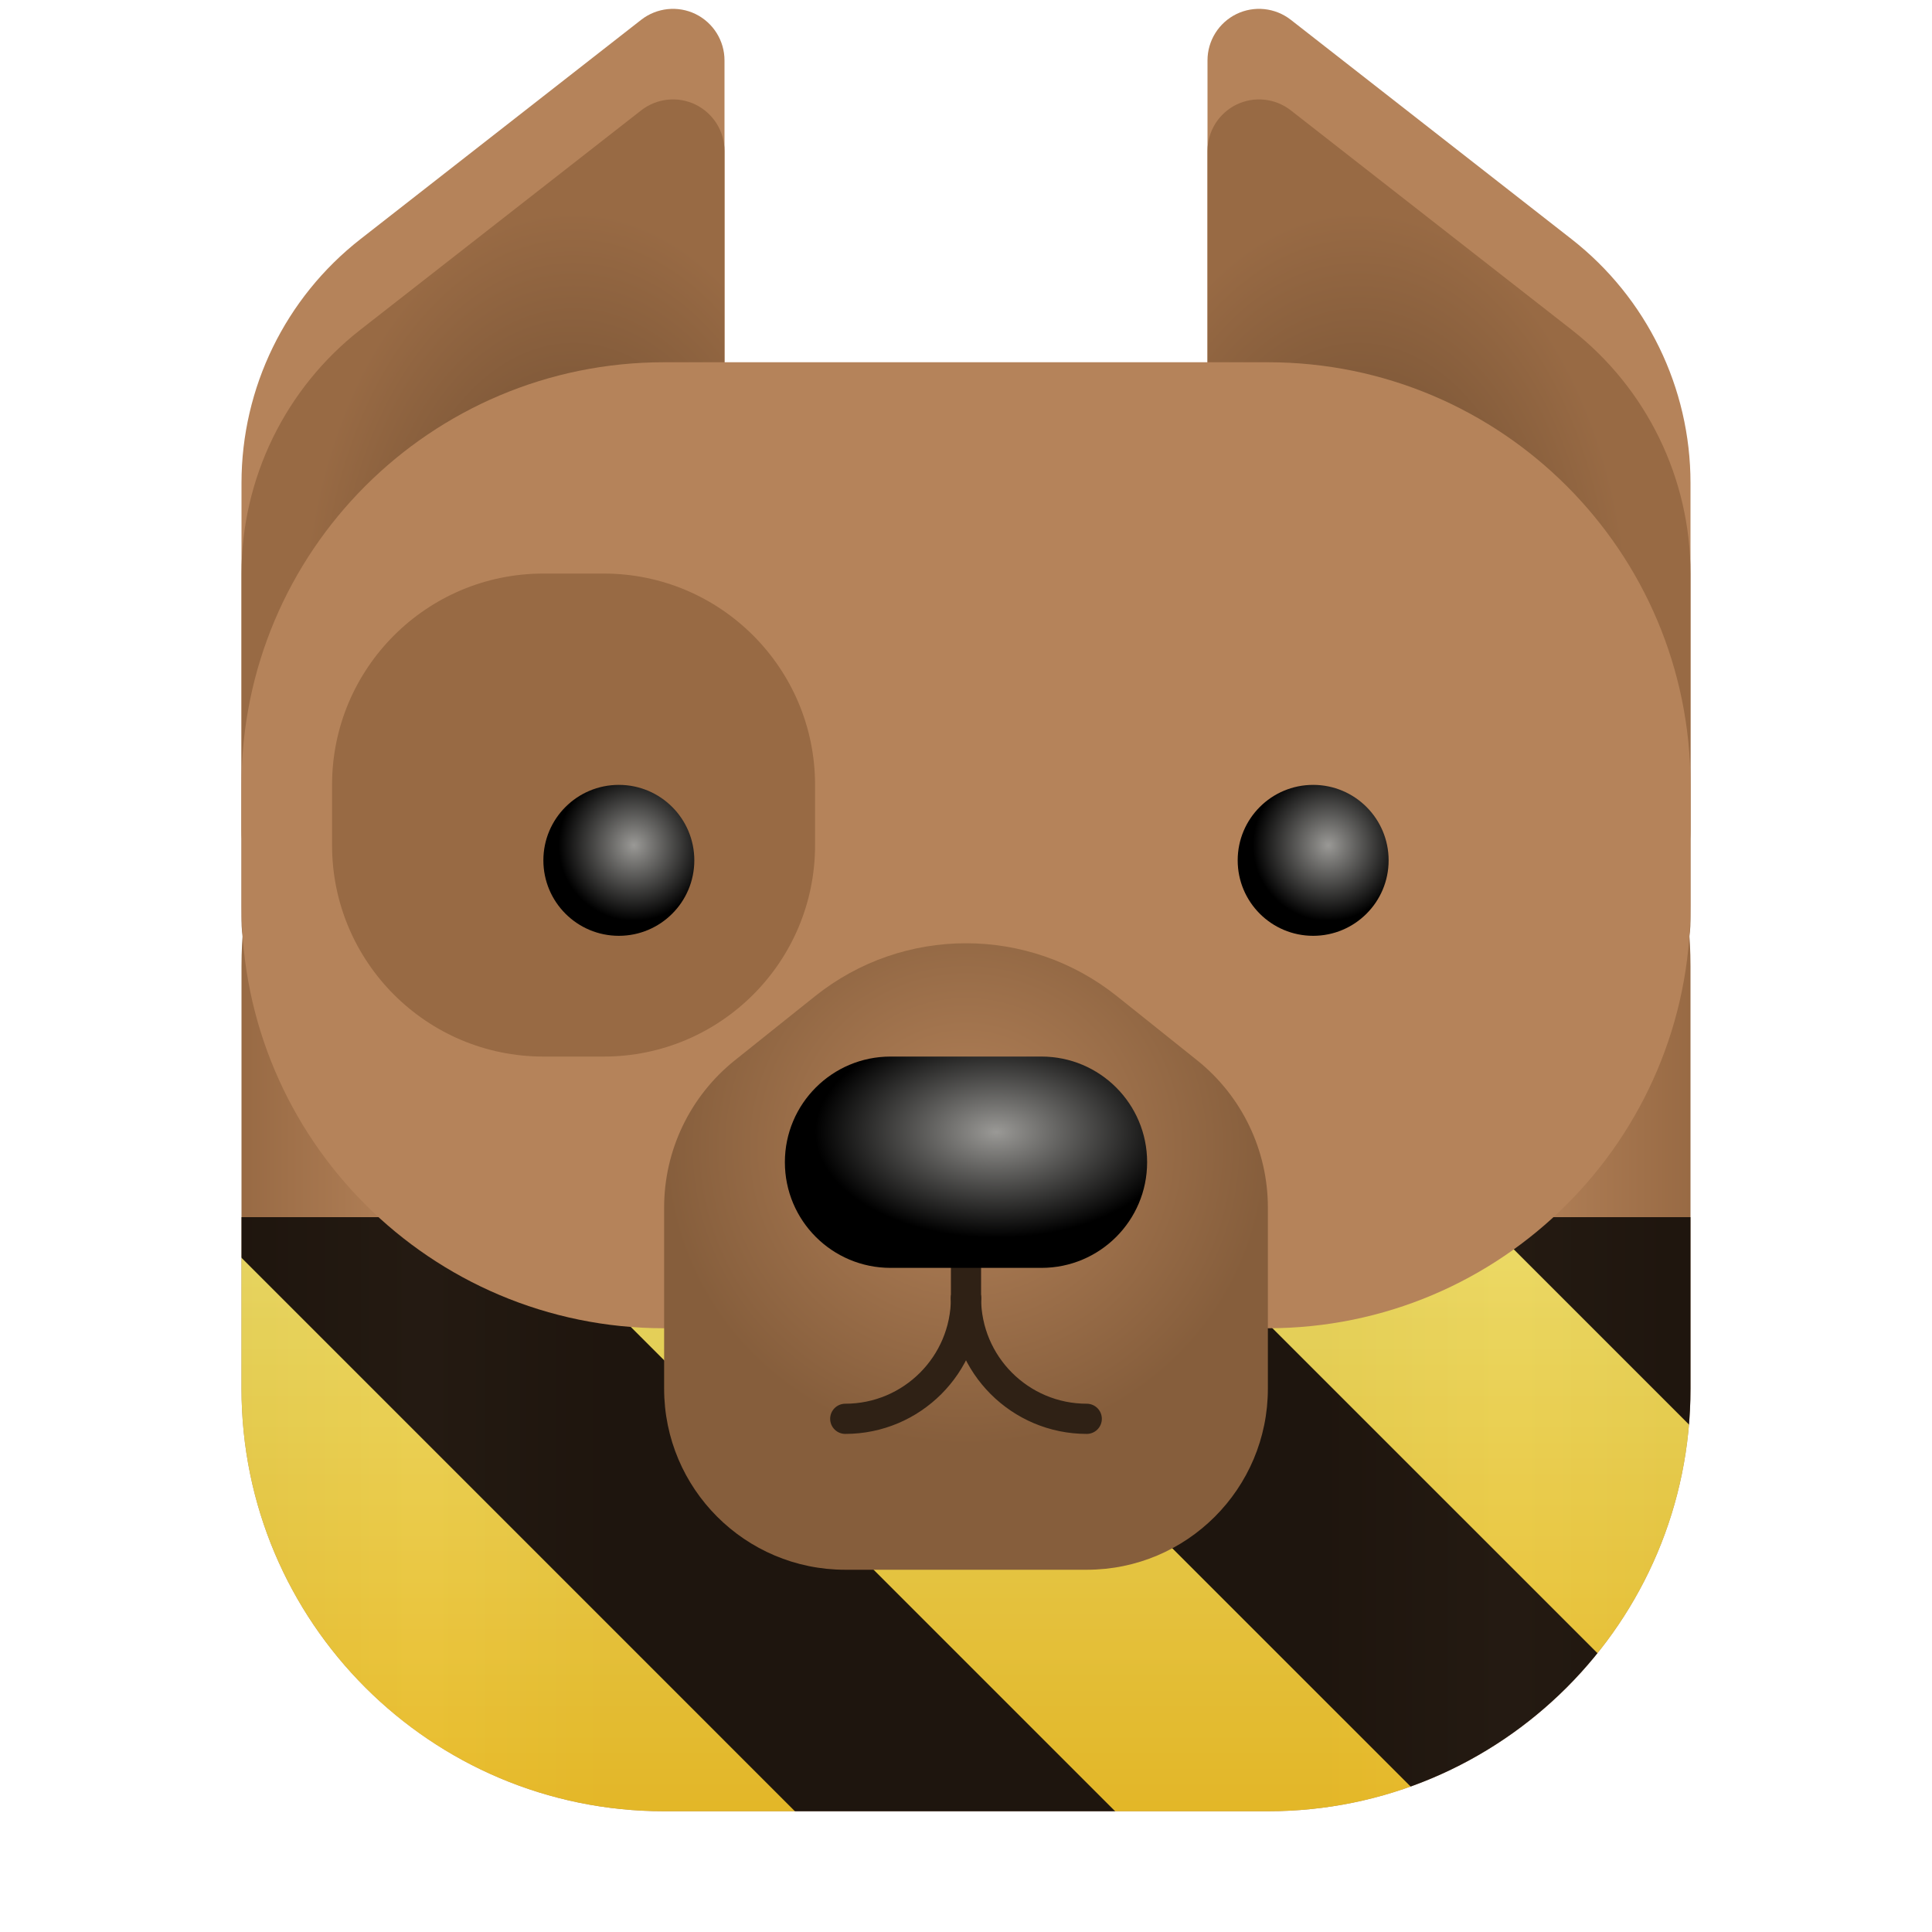
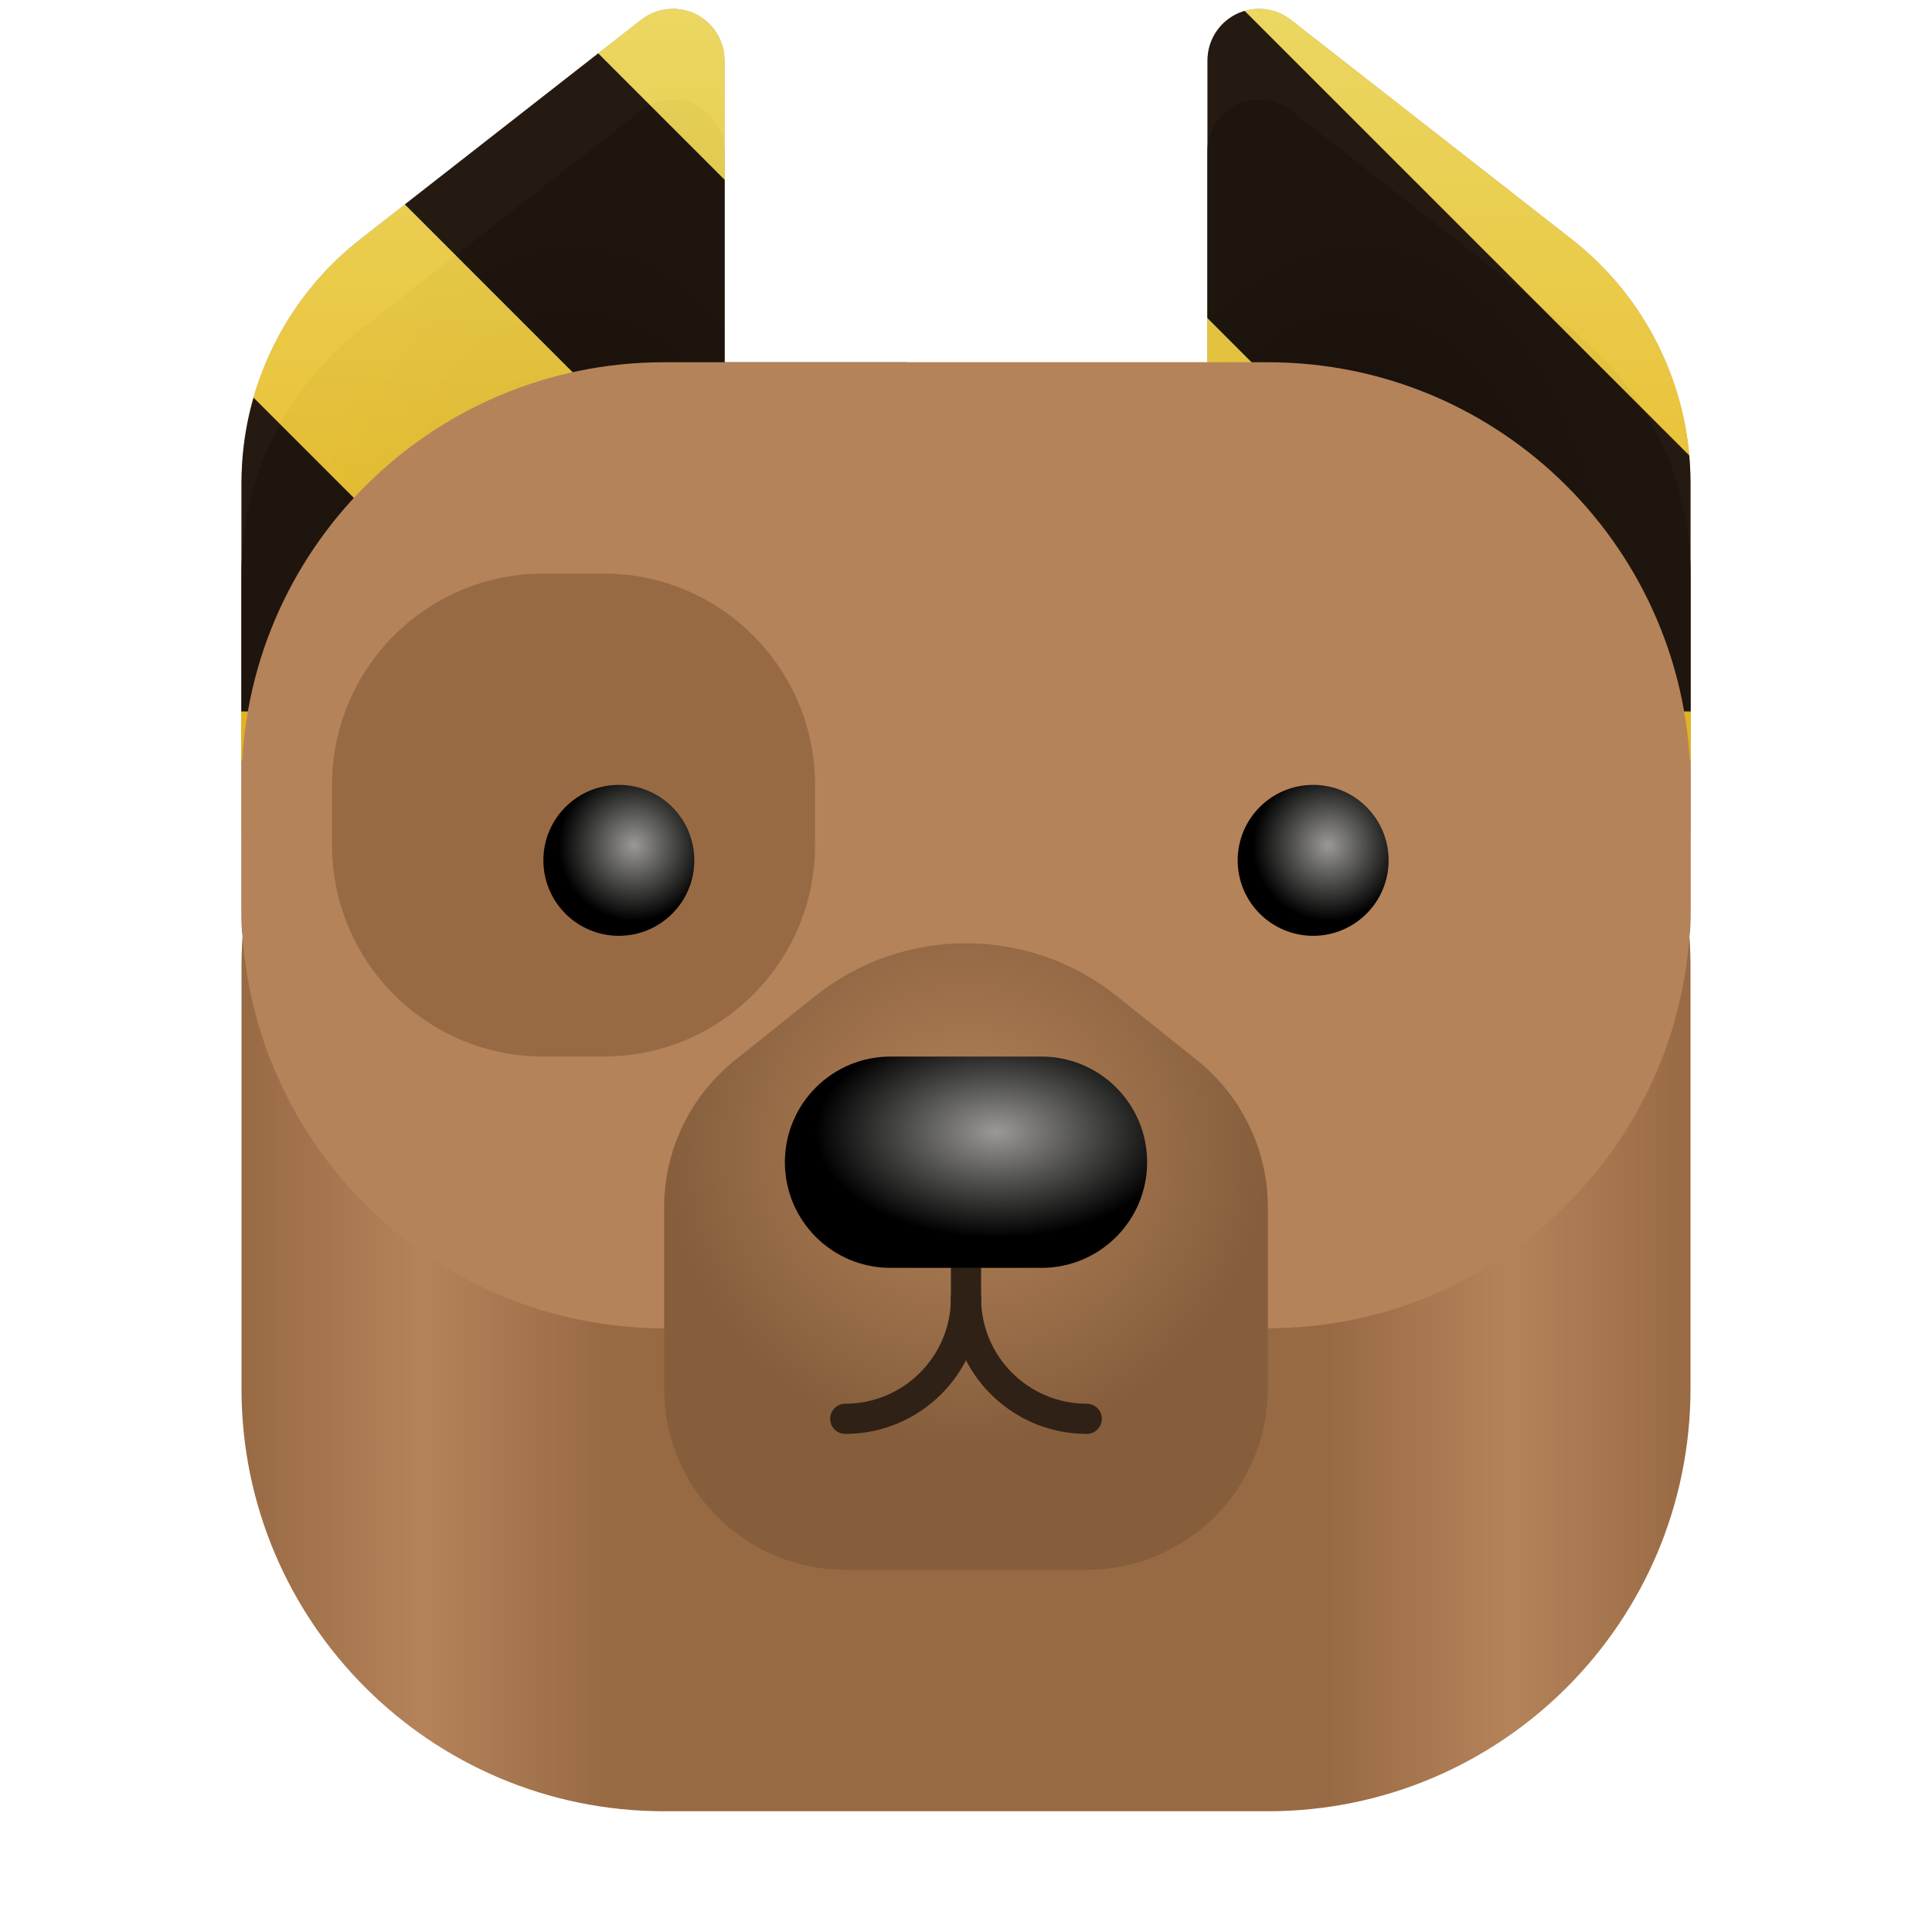
<svg xmlns="http://www.w3.org/2000/svg" xmlns:xlink="http://www.w3.org/1999/xlink" height="128px" viewBox="0 0 128 128" width="128px" version="1.1" id="svg49">
  <defs id="defs49" />
  <filter id="a" height="1" width="1" x="0" y="0">
    <feColorMatrix color-interpolation-filters="sRGB" values="0 0 0 0 1 0 0 0 0 1 0 0 0 0 1 0 0 0 1 0" id="feColorMatrix1" />
  </filter>
  <linearGradient id="b" gradientUnits="userSpaceOnUse">
    <stop offset="0" stop-color="#63452c" id="stop1" />
    <stop offset="1" stop-color="#986a44" id="stop2" />
  </linearGradient>
  <radialGradient id="c" cx="34" cy="207.746" gradientTransform="matrix(-1.125 0 0 1.749999 128.25 -321.5545)" r="16" xlink:href="#b" />
  <linearGradient id="d" gradientTransform="matrix(1 0 0 1.105263 0.000011 -198.3158)" gradientUnits="userSpaceOnUse" x1="16" x2="112" y1="250" y2="250">
    <stop offset="0" stop-color="#986a44" id="stop3" />
    <stop offset="0.125" stop-color="#b5835a" id="stop4" />
    <stop offset="0.25" stop-color="#986a44" id="stop5" />
    <stop offset="0.75" stop-color="#986a44" id="stop6" />
    <stop offset="0.875" stop-color="#b5835a" id="stop7" />
    <stop offset="1" stop-color="#986a44" id="stop8" />
  </linearGradient>
  <radialGradient id="e" cx="34" cy="207.746" gradientTransform="matrix(1.125 0 0 1.749999 -0.25 -321.5545)" r="16" xlink:href="#b" />
  <radialGradient id="f" cx="64" cy="259.897" gradientTransform="matrix(1 0 0 0.987695 0 -180.6993)" gradientUnits="userSpaceOnUse" r="20">
    <stop offset="0" stop-color="#b5835a" id="stop9" />
    <stop offset="1" stop-color="#865e3c" id="stop10" />
  </radialGradient>
  <linearGradient id="g" gradientUnits="userSpaceOnUse">
    <stop offset="0" stop-color="#9a9996" id="stop11" />
    <stop offset="1" id="stop12" />
  </linearGradient>
  <radialGradient id="h" cx="42" cy="56" r="5" xlink:href="#g" />
  <radialGradient id="i" cx="88" cy="56" r="5" xlink:href="#g" />
  <radialGradient id="j" cx="66" cy="259.571" gradientTransform="matrix(1 0 0 0.583333 0 -76.41667)" r="12" xlink:href="#g" />
  <clipPath id="k">
    <rect height="128" width="128" id="rect12" />
  </clipPath>
  <clipPath id="l">
    <rect height="128" width="128" id="rect13" />
  </clipPath>
  <mask id="m">
    <g filter="url(#a)" id="g28">
      <g clip-path="url(#l)" filter="url(#a)" id="g27">
        <g clip-path="url(#k)" id="g26">
          <path d="m 80 55 v -51 c 0 -1.305 0.746 -2.496 1.918 -3.07 c 1.172 -0.57 2.57 -0.422 3.598 0.379 l 18.605 14.535 c 4.973 3.887 7.879 9.844 7.879 16.156 v 23 c 0 3.867 -3.133 7 -7 7 h -18 c -3.867 0 -7 -3.133 -7 -7 z m 0 0" fill="#b5835a" id="path13" />
          <path d="m 80 61 v -51 c 0 -1.305 0.746 -2.496 1.918 -3.07 c 1.172 -0.57 2.57 -0.422 3.598 0.379 l 18.605 14.535 c 4.973 3.887 7.879 9.844 7.879 16.156 v 23 c 0 3.867 -3.133 7 -7 7 h -18 c -3.867 0 -7 -3.133 -7 -7 z m 0 0" fill="url(#c)" id="path14" />
          <path d="m 44 36 h 40 c 15.465 0 28 12.535 28 28 v 28 c 0 15.465 -12.535 28 -28 28 h -40 c -15.465 0 -28 -12.535 -28 -28 v -28 c 0 -15.465 12.535 -28 28 -28 z m 0 0" fill="url(#d)" id="path15" />
          <path d="m 48 55 v -51 c 0 -1.305 -0.746 -2.496 -1.918 -3.07 c -1.172 -0.57 -2.57 -0.422 -3.598 0.379 l -18.605 14.535 c -4.973 3.887 -7.879 9.844 -7.879 16.156 v 23 c 0 3.867 3.133 7 7 7 h 18 c 3.867 0 7 -3.133 7 -7 z m 0 0" fill="#b5835a" id="path16" />
          <path d="m 48 61 v -51 c 0 -1.305 -0.746 -2.496 -1.918 -3.07 c -1.172 -0.57 -2.57 -0.422 -3.598 0.379 l -18.605 14.535 c -4.973 3.887 -7.879 9.844 -7.879 16.156 v 23 c 0 3.867 3.133 7 7 7 h 18 c 3.867 0 7 -3.133 7 -7 z m 0 0" fill="url(#e)" id="path17" />
          <path d="m 44 24 h 40 c 15.465 0 28 12.535 28 28 v 8 c 0 15.465 -12.535 28 -28 28 h -40 c -15.465 0 -28 -12.535 -28 -28 v -8 c 0 -15.465 12.535 -28 28 -28 z m 0 0" fill="#b5835a" id="path18" />
          <path d="m 54 66 l -5.316 4.25 c -2.961 2.371 -4.684 5.957 -4.684 9.75 v 12 c 0 6.629 5.371 12 12 12 h 16 c 6.629 0 12 -5.371 12 -12 v -12 c 0 -3.793 -1.723 -7.379 -4.684 -9.75 l -5.316 -4.25 c -5.848 -4.676 -14.152 -4.676 -20 0 z m 0 0" fill="url(#f)" id="path19" />
          <path d="m 36 38 h 4 c 7.73 0 14 6.27 14 14 v 4 c 0 7.73 -6.27 14 -14 14 h -4 c -7.73 0 -14 -6.27 -14 -14 v -4 c 0 -7.73 6.27 -14 14 -14 z m 0 0" fill="#986a44" id="path20" />
          <path d="m 46 57 c 0 2.762 -2.238 5 -5 5 s -5 -2.238 -5 -5 s 2.238 -5 5 -5 s 5 2.238 5 5 z m 0 0" fill="url(#h)" id="path21" />
          <path d="m 92 57 c 0 2.762 -2.238 5 -5 5 s -5 -2.238 -5 -5 s 2.238 -5 5 -5 s 5 2.238 5 5 z m 0 0" fill="url(#i)" id="path22" />
          <path d="m 64 262 v 10" fill="none" stroke="#2f2115" stroke-linecap="round" stroke-linejoin="round" stroke-width="2" transform="matrix(1 0 0 1 0 -186)" id="path23" />
          <path d="m 64 272 c 0 4.418 -3.582 8 -8 8" fill="none" stroke="#2f2115" stroke-linecap="round" stroke-linejoin="round" stroke-width="2" transform="matrix(1 0 0 1 0 -186)" id="path24" />
          <path d="m -64 272 c 0 4.418 -3.582 8 -8 8" fill="none" stroke="#2f2115" stroke-linecap="round" stroke-linejoin="round" stroke-width="2" transform="matrix(-1 0 0 1 0 -186)" id="path25" />
          <path d="m 59 70 h 10 c 3.867 0 7 3.133 7 7 s -3.133 7 -7 7 h -10 c -3.867 0 -7 -3.133 -7 -7 s 3.133 -7 7 -7 z m 0 0" fill="url(#j)" id="path26" />
        </g>
      </g>
    </g>
  </mask>
  <mask id="n">
    <g filter="url(#a)" id="g29">
      <rect fill-opacity="0.8" height="184.32" width="184.32" x="-28.16" y="-28.16" id="rect28" />
    </g>
  </mask>
-   <linearGradient id="o" gradientTransform="matrix(0 0.37 -0.98462 0 295.385 -30.36)" gradientUnits="userSpaceOnUse" x1="300" x2="428" y1="235" y2="235">
+   <linearGradient id="o" gradientTransform="matrix(0,0.3937536,-1.047832,0,310.2397,-121.6717)" gradientUnits="userSpaceOnUse" x1="300" x2="428" y1="235" y2="235">
    <stop offset="0" stop-color="#f9f06b" id="stop29" />
    <stop offset="1" stop-color="#f5c211" id="stop30" />
  </linearGradient>
  <clipPath id="p">
    <rect height="128" width="128" id="rect30" />
  </clipPath>
  <clipPath id="q">
    <rect height="128" width="128" id="rect31" />
  </clipPath>
  <path d="m 80 55 v -51 c 0 -1.305 0.746 -2.496 1.918 -3.07 c 1.172 -0.57 2.57 -0.422 3.598 0.379 l 18.605 14.535 c 4.973 3.887 7.879 9.844 7.879 16.156 v 23 c 0 3.867 -3.133 7 -7 7 h -18 c -3.867 0 -7 -3.133 -7 -7 z m 0 0" fill="#b5835a" id="path31" />
  <path d="m 80 61 v -51 c 0 -1.305 0.746 -2.496 1.918 -3.07 c 1.172 -0.57 2.57 -0.422 3.598 0.379 l 18.605 14.535 c 4.973 3.887 7.879 9.844 7.879 16.156 v 23 c 0 3.867 -3.133 7 -7 7 h -18 c -3.867 0 -7 -3.133 -7 -7 z m 0 0" fill="url(#c)" id="path32" />
  <path d="m 44 36 h 40 c 15.465 0 28 12.535 28 28 v 28 c 0 15.465 -12.535 28 -28 28 h -40 c -15.465 0 -28 -12.535 -28 -28 v -28 c 0 -15.465 12.535 -28 28 -28 z m 0 0" fill="url(#d)" id="path33" />
+   <path d="m 48 55 v -51 c 0 -1.305 -0.746 -2.496 -1.918 -3.07 c -1.172 -0.57 -2.57 -0.422 -3.598 0.379 l -18.605 14.535 c -4.973 3.887 -7.879 9.844 -7.879 16.156 v 23 c 0 3.867 3.133 7 7 7 h 18 c 3.867 0 7 -3.133 7 -7 z m 0 0" fill="#b5835a" id="path34" />
+   <path d="m 48 61 v -51 c 0 -1.305 -0.746 -2.496 -1.918 -3.07 c -1.172 -0.57 -2.57 -0.422 -3.598 0.379 l -18.605 14.535 c -4.973 3.887 -7.879 9.844 -7.879 16.156 v 23 c 0 3.867 3.133 7 7 7 h 18 c 3.867 0 7 -3.133 7 -7 z m 0 0" fill="url(#e)" id="path35" />
  <g mask="url(#m)" id="g49">
-     <g clip-path="url(#q)" id="g48">
+     <g clip-path="url(#q)" id="g48" transform="matrix(1.075817,0,0,1.075817,-4.852293,0)">
      <g mask="url(#n)" id="g47">
        <g clip-path="url(#p)" id="g46">
-           <path d="m 128 80.641 v 47.359 h -128 v -47.359 z m 0 0" fill="url(#o)" id="path45" />
-           <path d="m 13.309 80.641 l 47.355 47.359 h 21.215 l -47.359 -47.359 z m 42.422 0 l 47.363 47.359 h 21.215 l -47.363 -47.359 z m 42.43 0 l 29.84 29.84 v -21.211 l -8.629 -8.629 z m -98.16 7.906 v 21.215 l 18.238 18.238 h 21.215 z m 0 0" id="path46" />
+           <path d="M 132.109,-3.545 V 46.855 H -4.109 V -3.545 Z m 0,0" fill="url(#o)" id="path45" style="fill:url(#o);stroke-width:1.064" />
+           <path d="M 13.309,-3.545 60.664,43.814 H 81.879 L 34.52,-3.545 Z m 42.422,0 47.363,47.359 h 21.215 L 76.945,-3.545 Z m 42.43,0 L 128,26.295 V 5.084 l -8.629,-8.629 z M 0,4.361 V 25.576 l 18.238,18.238 h 21.215 z m 0,0" id="path46" />
        </g>
      </g>
    </g>
  </g>
-   <path d="m 48 55 v -51 c 0 -1.305 -0.746 -2.496 -1.918 -3.07 c -1.172 -0.57 -2.57 -0.422 -3.598 0.379 l -18.605 14.535 c -4.973 3.887 -7.879 9.844 -7.879 16.156 v 23 c 0 3.867 3.133 7 7 7 h 18 c 3.867 0 7 -3.133 7 -7 z m 0 0" fill="#b5835a" id="path34" />
-   <path d="m 48 61 v -51 c 0 -1.305 -0.746 -2.496 -1.918 -3.07 c -1.172 -0.57 -2.57 -0.422 -3.598 0.379 l -18.605 14.535 c -4.973 3.887 -7.879 9.844 -7.879 16.156 v 23 c 0 3.867 3.133 7 7 7 h 18 c 3.867 0 7 -3.133 7 -7 z m 0 0" fill="url(#e)" id="path35" />
  <path d="m 44 24 h 40 c 15.465 0 28 12.535 28 28 v 8 c 0 15.465 -12.535 28 -28 28 h -40 c -15.465 0 -28 -12.535 -28 -28 v -8 c 0 -15.465 12.535 -28 28 -28 z m 0 0" fill="#b5835a" id="path36" />
  <path d="m 54 66 l -5.316 4.25 c -2.961 2.371 -4.684 5.957 -4.684 9.75 v 12 c 0 6.629 5.371 12 12 12 h 16 c 6.629 0 12 -5.371 12 -12 v -12 c 0 -3.793 -1.723 -7.379 -4.684 -9.75 l -5.316 -4.25 c -5.848 -4.676 -14.152 -4.676 -20 0 z m 0 0" fill="url(#f)" id="path37" />
  <path d="m 36 38 h 4 c 7.73 0 14 6.27 14 14 v 4 c 0 7.73 -6.27 14 -14 14 h -4 c -7.73 0 -14 -6.27 -14 -14 v -4 c 0 -7.73 6.27 -14 14 -14 z m 0 0" fill="#986a44" id="path38" />
  <path d="m 46 57 c 0 2.762 -2.238 5 -5 5 s -5 -2.238 -5 -5 s 2.238 -5 5 -5 s 5 2.238 5 5 z m 0 0" fill="url(#h)" id="path39" />
  <path d="m 92 57 c 0 2.762 -2.238 5 -5 5 s -5 -2.238 -5 -5 s 2.238 -5 5 -5 s 5 2.238 5 5 z m 0 0" fill="url(#i)" id="path40" />
  <g fill="none" stroke="#2f2115" stroke-linecap="round" stroke-linejoin="round" stroke-width="2" id="g43">
    <path d="m 64 76 v 10" id="path41" />
    <path d="m 64 86 c 0 4.418 -3.582 8 -8 8" id="path42" />
    <path d="m -64 272 c 0 4.418 -3.582 8 -8 8" transform="matrix(-1 0 0 1 0 -186)" id="path43" />
  </g>
  <path d="m 59 70 h 10 c 3.867 0 7 3.133 7 7 s -3.133 7 -7 7 h -10 c -3.867 0 -7 -3.133 -7 -7 s 3.133 -7 7 -7 z m 0 0" fill="url(#j)" id="path44" />
</svg>
